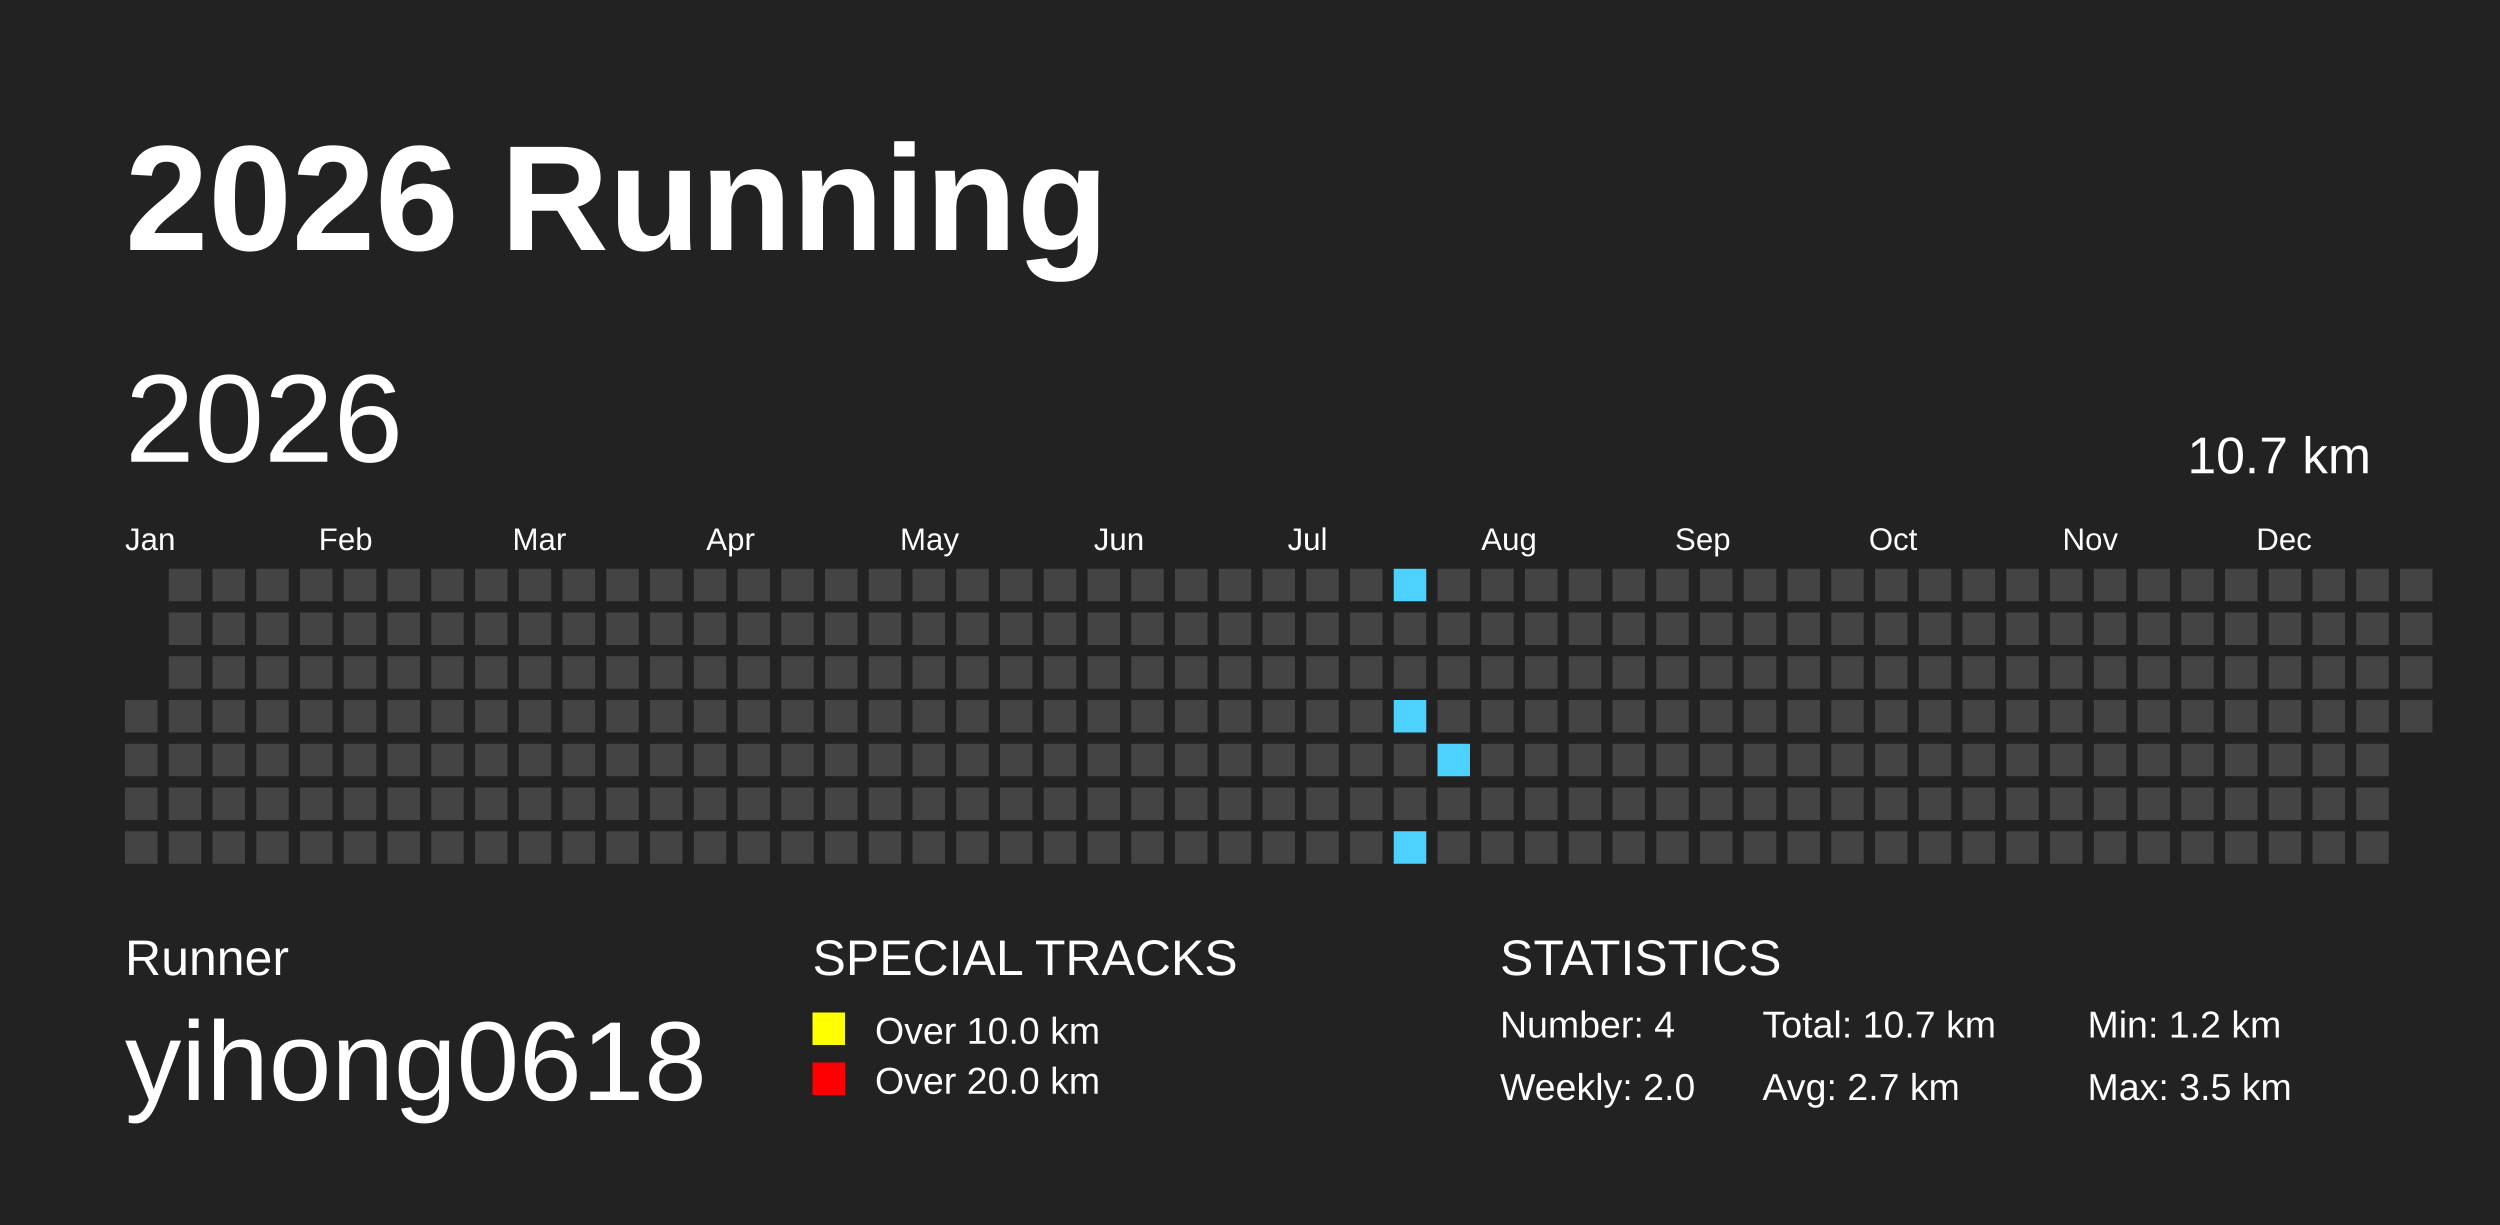
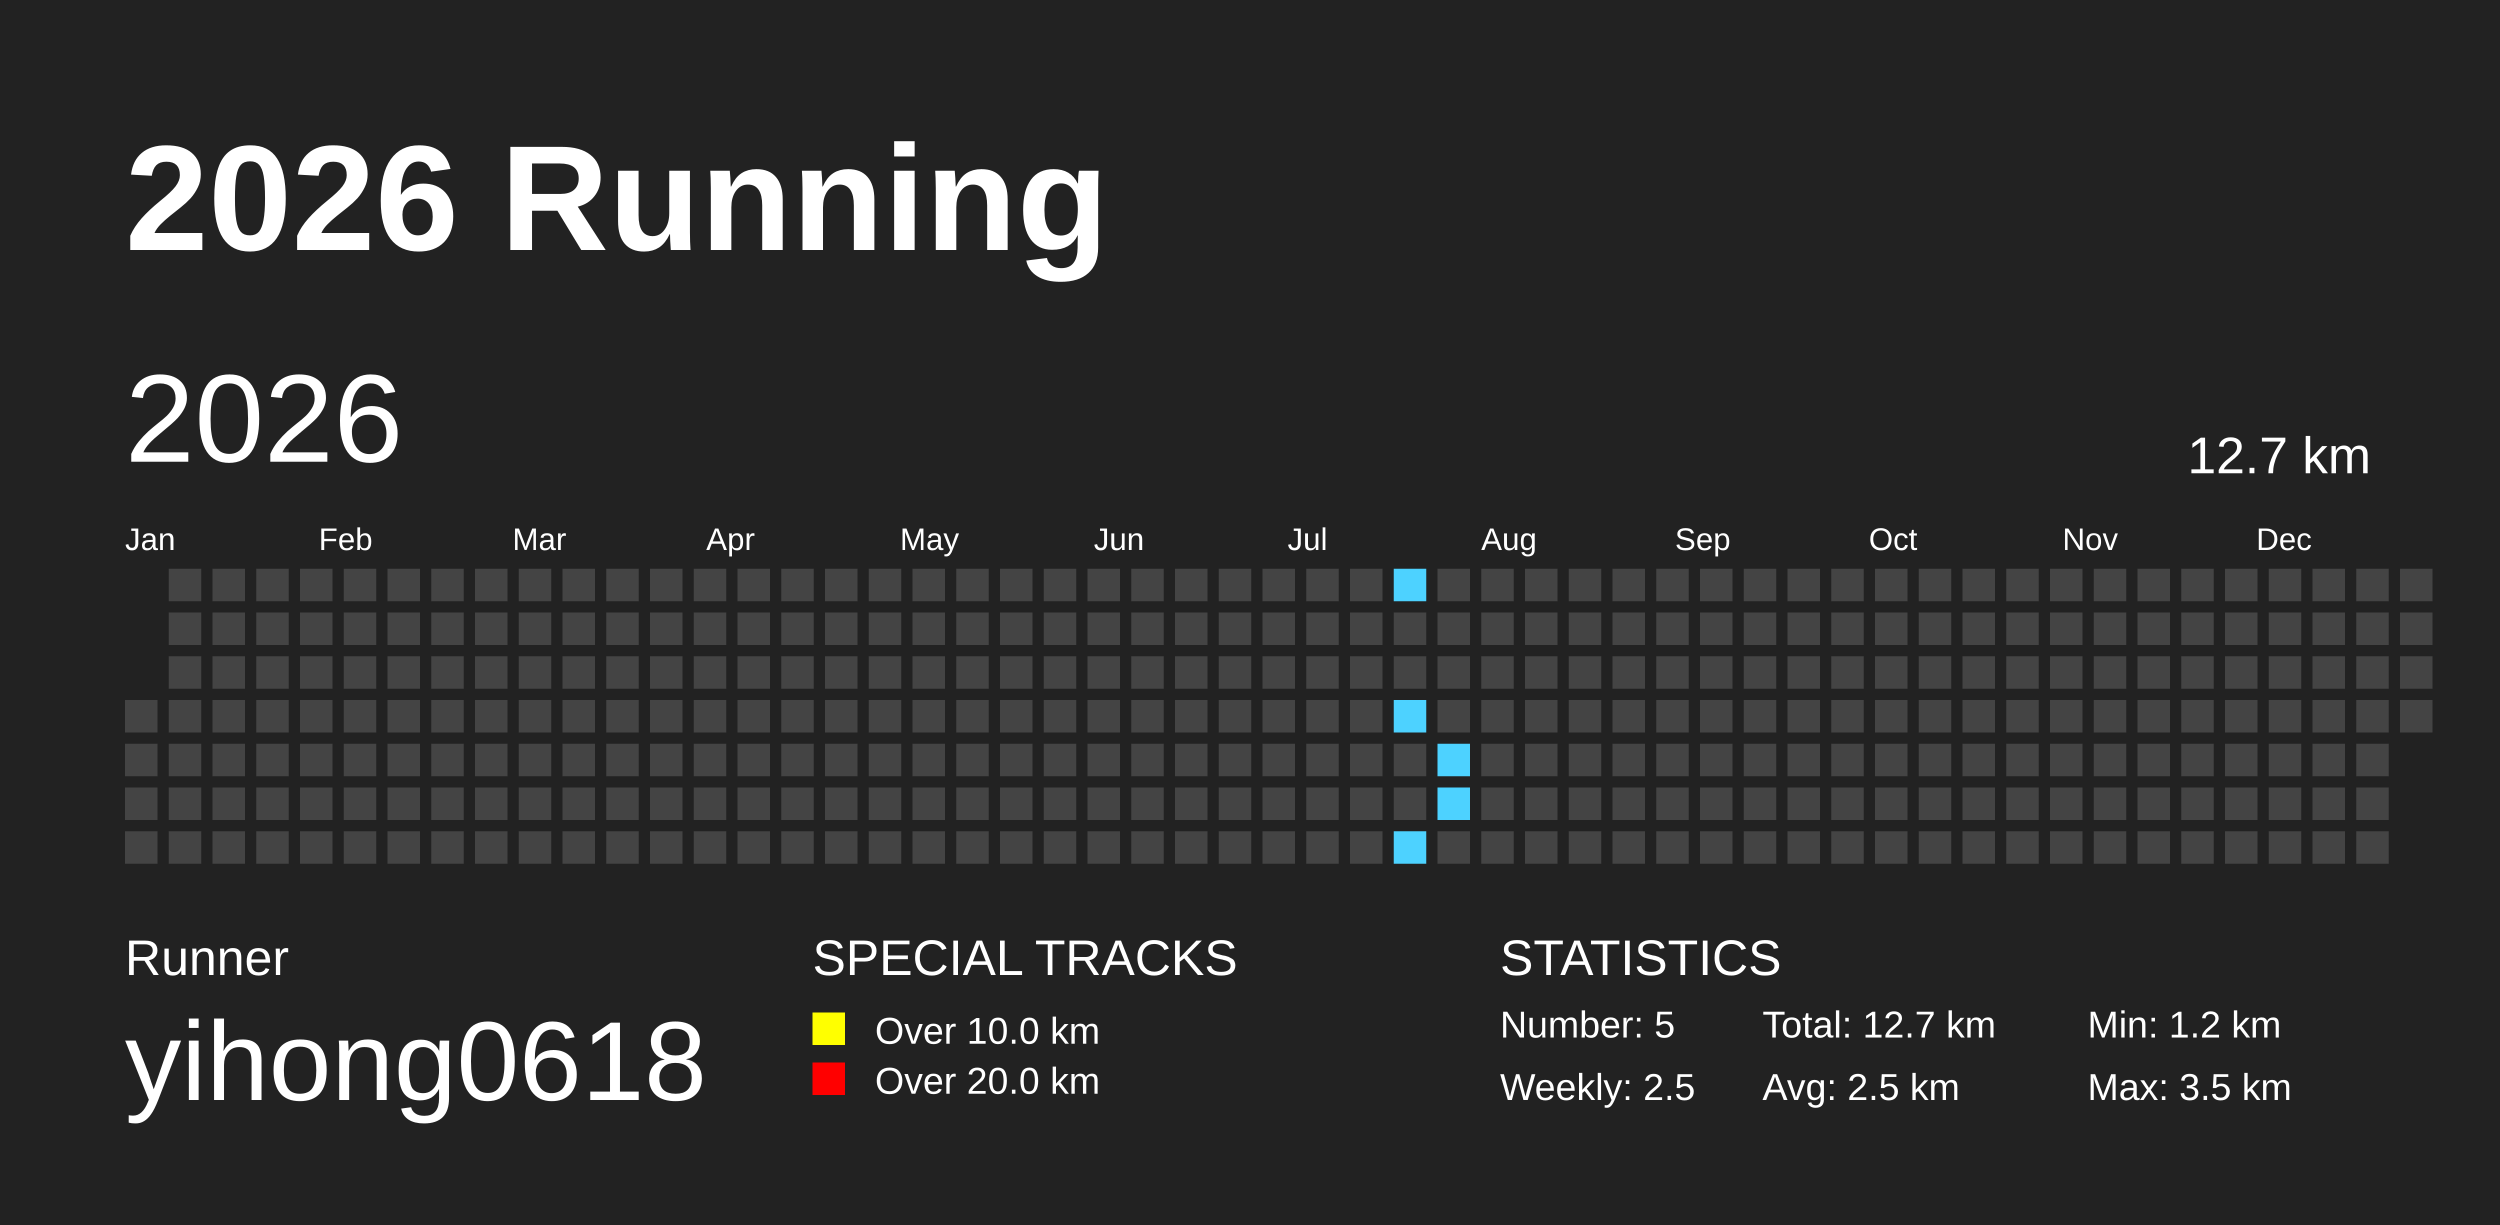
<svg xmlns="http://www.w3.org/2000/svg" baseProfile="full" height="98mm" version="1.1" viewBox="0,0,200,98" width="200mm">
  <defs />
  <rect fill="#222222" height="98" width="200" x="0" y="0" />
  <text fill="#FFFFFF" style="font-size:12px; font-family:Arial; font-weight:bold;" x="10" y="20">2026 Running</text>
  <text fill="#FFFFFF" style="font-size:4px; font-family:Arial" x="10" y="78">Runner</text>
  <text fill="#FFFFFF" style="font-size:9px; font-family:Arial" x="10" y="88">yihong0618</text>
  <text fill="#FFFFFF" style="font-size:4px; font-family:Arial" x="65" y="78">SPECIAL TRACKS</text>
  <rect fill="yellow" height="2.6" width="2.6" x="65" y="81" />
  <text fill="#FFFFFF" style="font-size:3px; font-family:Arial" x="70" y="83.5">Over 10.0 km</text>
  <rect fill="red" height="2.6" width="2.6" x="65" y="85" />
  <text fill="#FFFFFF" style="font-size:3px; font-family:Arial" x="70" y="87.5">Over 20.0 km</text>
  <text fill="#FFFFFF" style="font-size:4px; font-family:Arial" x="120" y="78">STATISTICS</text>
-   <text fill="#FFFFFF" style="font-size:3px; font-family:Arial" x="120" y="83">Number: 4</text>
-   <text fill="#FFFFFF" style="font-size:3px; font-family:Arial" x="120" y="88">Weekly: 2.0</text>
-   <text fill="#FFFFFF" style="font-size:3px; font-family:Arial" x="141" y="83">Total: 10.7 km</text>
-   <text fill="#FFFFFF" style="font-size:3px; font-family:Arial" x="141" y="88">Avg: 2.7 km</text>
+   <text fill="#FFFFFF" style="font-size:3px; font-family:Arial" x="120" y="83">Number: 5</text>
+   <text fill="#FFFFFF" style="font-size:3px; font-family:Arial" x="120" y="88">Weekly: 2.5</text>
+   <text fill="#FFFFFF" style="font-size:3px; font-family:Arial" x="141" y="83">Total: 12.7 km</text>
+   <text fill="#FFFFFF" style="font-size:3px; font-family:Arial" x="141" y="88">Avg: 2.5 km</text>
  <text fill="#FFFFFF" style="font-size:3px; font-family:Arial" x="167" y="83">Min: 1.2 km</text>
  <text fill="#FFFFFF" style="font-size:3px; font-family:Arial" x="167" y="88">Max: 3.5 km</text>
  <text dominant-baseline="hanging" fill="#FFFFFF" style="font-size:10.0px; font-family:Arial;" x="10" y="30">2026</text>
-   <text dominant-baseline="hanging" fill="#FFFFFF" style="font-size:4.125px; font-family:Arial;" x="175" y="35">10.7 km</text>
+   <text dominant-baseline="hanging" fill="#FFFFFF" style="font-size:4.125px; font-family:Arial;" x="175" y="35">12.7 km</text>
  <text fill="#FFFFFF" style="font-size:2.5px; font-family:Arial" x="10.0" y="44">Jan</text>
  <text fill="#FFFFFF" style="font-size:2.5px; font-family:Arial" x="25.5" y="44">Feb</text>
  <text fill="#FFFFFF" style="font-size:2.5px; font-family:Arial" x="41.0" y="44">Mar</text>
  <text fill="#FFFFFF" style="font-size:2.5px; font-family:Arial" x="56.5" y="44">Apr</text>
  <text fill="#FFFFFF" style="font-size:2.5px; font-family:Arial" x="72.0" y="44">May</text>
  <text fill="#FFFFFF" style="font-size:2.5px; font-family:Arial" x="87.5" y="44">Jun</text>
  <text fill="#FFFFFF" style="font-size:2.5px; font-family:Arial" x="103.0" y="44">Jul</text>
  <text fill="#FFFFFF" style="font-size:2.5px; font-family:Arial" x="118.5" y="44">Aug</text>
  <text fill="#FFFFFF" style="font-size:2.5px; font-family:Arial" x="134.0" y="44">Sep</text>
  <text fill="#FFFFFF" style="font-size:2.5px; font-family:Arial" x="149.5" y="44">Oct</text>
  <text fill="#FFFFFF" style="font-size:2.5px; font-family:Arial" x="165.0" y="44">Nov</text>
  <text fill="#FFFFFF" style="font-size:2.5px; font-family:Arial" x="180.5" y="44">Dec</text>
  <rect fill="#444444" height="2.6" width="2.6" x="10.0" y="56.0" />
  <rect fill="#444444" height="2.6" width="2.6" x="10.0" y="59.5" />
  <rect fill="#444444" height="2.6" width="2.6" x="10.0" y="63.0" />
  <rect fill="#444444" height="2.6" width="2.6" x="10.0" y="66.5" />
  <rect fill="#444444" height="2.6" width="2.6" x="13.5" y="45.5" />
  <rect fill="#444444" height="2.6" width="2.6" x="13.5" y="49.0" />
  <rect fill="#444444" height="2.6" width="2.6" x="13.5" y="52.5" />
  <rect fill="#444444" height="2.6" width="2.6" x="13.5" y="56.0" />
  <rect fill="#444444" height="2.6" width="2.6" x="13.5" y="59.5" />
  <rect fill="#444444" height="2.6" width="2.6" x="13.5" y="63.0" />
  <rect fill="#444444" height="2.6" width="2.6" x="13.5" y="66.5" />
  <rect fill="#444444" height="2.6" width="2.6" x="17.0" y="45.5" />
  <rect fill="#444444" height="2.6" width="2.6" x="17.0" y="49.0" />
  <rect fill="#444444" height="2.6" width="2.6" x="17.0" y="52.5" />
  <rect fill="#444444" height="2.6" width="2.6" x="17.0" y="56.0" />
  <rect fill="#444444" height="2.6" width="2.6" x="17.0" y="59.5" />
  <rect fill="#444444" height="2.6" width="2.6" x="17.0" y="63.0" />
  <rect fill="#444444" height="2.6" width="2.6" x="17.0" y="66.5" />
  <rect fill="#444444" height="2.6" width="2.6" x="20.5" y="45.5" />
  <rect fill="#444444" height="2.6" width="2.6" x="20.5" y="49.0" />
  <rect fill="#444444" height="2.6" width="2.6" x="20.5" y="52.5" />
  <rect fill="#444444" height="2.6" width="2.6" x="20.5" y="56.0" />
  <rect fill="#444444" height="2.6" width="2.6" x="20.5" y="59.5" />
  <rect fill="#444444" height="2.6" width="2.6" x="20.5" y="63.0" />
  <rect fill="#444444" height="2.6" width="2.6" x="20.5" y="66.5" />
  <rect fill="#444444" height="2.6" width="2.6" x="24.0" y="45.5" />
  <rect fill="#444444" height="2.6" width="2.6" x="24.0" y="49.0" />
  <rect fill="#444444" height="2.6" width="2.6" x="24.0" y="52.5" />
  <rect fill="#444444" height="2.6" width="2.6" x="24.0" y="56.0" />
  <rect fill="#444444" height="2.6" width="2.6" x="24.0" y="59.5" />
  <rect fill="#444444" height="2.6" width="2.6" x="24.0" y="63.0" />
  <rect fill="#444444" height="2.6" width="2.6" x="24.0" y="66.5" />
  <rect fill="#444444" height="2.6" width="2.6" x="27.5" y="45.5" />
  <rect fill="#444444" height="2.6" width="2.6" x="27.5" y="49.0" />
  <rect fill="#444444" height="2.6" width="2.6" x="27.5" y="52.5" />
  <rect fill="#444444" height="2.6" width="2.6" x="27.5" y="56.0" />
  <rect fill="#444444" height="2.6" width="2.6" x="27.5" y="59.5" />
  <rect fill="#444444" height="2.6" width="2.6" x="27.5" y="63.0" />
  <rect fill="#444444" height="2.6" width="2.6" x="27.5" y="66.5" />
  <rect fill="#444444" height="2.6" width="2.6" x="31.0" y="45.5" />
  <rect fill="#444444" height="2.6" width="2.6" x="31.0" y="49.0" />
  <rect fill="#444444" height="2.6" width="2.6" x="31.0" y="52.5" />
  <rect fill="#444444" height="2.6" width="2.6" x="31.0" y="56.0" />
  <rect fill="#444444" height="2.6" width="2.6" x="31.0" y="59.5" />
  <rect fill="#444444" height="2.6" width="2.6" x="31.0" y="63.0" />
  <rect fill="#444444" height="2.6" width="2.6" x="31.0" y="66.5" />
  <rect fill="#444444" height="2.6" width="2.6" x="34.5" y="45.5" />
  <rect fill="#444444" height="2.6" width="2.6" x="34.5" y="49.0" />
  <rect fill="#444444" height="2.6" width="2.6" x="34.5" y="52.5" />
  <rect fill="#444444" height="2.6" width="2.6" x="34.5" y="56.0" />
  <rect fill="#444444" height="2.6" width="2.6" x="34.5" y="59.5" />
  <rect fill="#444444" height="2.6" width="2.6" x="34.5" y="63.0" />
  <rect fill="#444444" height="2.6" width="2.6" x="34.5" y="66.5" />
  <rect fill="#444444" height="2.6" width="2.6" x="38.0" y="45.5" />
  <rect fill="#444444" height="2.6" width="2.6" x="38.0" y="49.0" />
  <rect fill="#444444" height="2.6" width="2.6" x="38.0" y="52.5" />
  <rect fill="#444444" height="2.6" width="2.6" x="38.0" y="56.0" />
  <rect fill="#444444" height="2.6" width="2.6" x="38.0" y="59.5" />
  <rect fill="#444444" height="2.6" width="2.6" x="38.0" y="63.0" />
  <rect fill="#444444" height="2.6" width="2.6" x="38.0" y="66.5" />
  <rect fill="#444444" height="2.6" width="2.6" x="41.5" y="45.5" />
  <rect fill="#444444" height="2.6" width="2.6" x="41.5" y="49.0" />
  <rect fill="#444444" height="2.6" width="2.6" x="41.5" y="52.5" />
  <rect fill="#444444" height="2.6" width="2.6" x="41.5" y="56.0" />
  <rect fill="#444444" height="2.6" width="2.6" x="41.5" y="59.5" />
  <rect fill="#444444" height="2.6" width="2.6" x="41.5" y="63.0" />
  <rect fill="#444444" height="2.6" width="2.6" x="41.5" y="66.5" />
  <rect fill="#444444" height="2.6" width="2.6" x="45.0" y="45.5" />
  <rect fill="#444444" height="2.6" width="2.6" x="45.0" y="49.0" />
  <rect fill="#444444" height="2.6" width="2.6" x="45.0" y="52.5" />
  <rect fill="#444444" height="2.6" width="2.6" x="45.0" y="56.0" />
  <rect fill="#444444" height="2.6" width="2.6" x="45.0" y="59.5" />
  <rect fill="#444444" height="2.6" width="2.6" x="45.0" y="63.0" />
  <rect fill="#444444" height="2.6" width="2.6" x="45.0" y="66.5" />
  <rect fill="#444444" height="2.6" width="2.6" x="48.5" y="45.5" />
  <rect fill="#444444" height="2.6" width="2.6" x="48.5" y="49.0" />
  <rect fill="#444444" height="2.6" width="2.6" x="48.5" y="52.5" />
  <rect fill="#444444" height="2.6" width="2.6" x="48.5" y="56.0" />
  <rect fill="#444444" height="2.6" width="2.6" x="48.5" y="59.5" />
  <rect fill="#444444" height="2.6" width="2.6" x="48.5" y="63.0" />
  <rect fill="#444444" height="2.6" width="2.6" x="48.5" y="66.5" />
  <rect fill="#444444" height="2.6" width="2.6" x="52.0" y="45.5" />
  <rect fill="#444444" height="2.6" width="2.6" x="52.0" y="49.0" />
  <rect fill="#444444" height="2.6" width="2.6" x="52.0" y="52.5" />
  <rect fill="#444444" height="2.6" width="2.6" x="52.0" y="56.0" />
  <rect fill="#444444" height="2.6" width="2.6" x="52.0" y="59.5" />
  <rect fill="#444444" height="2.6" width="2.6" x="52.0" y="63.0" />
  <rect fill="#444444" height="2.6" width="2.6" x="52.0" y="66.5" />
  <rect fill="#444444" height="2.6" width="2.6" x="55.5" y="45.5" />
  <rect fill="#444444" height="2.6" width="2.6" x="55.5" y="49.0" />
  <rect fill="#444444" height="2.6" width="2.6" x="55.5" y="52.5" />
  <rect fill="#444444" height="2.6" width="2.6" x="55.5" y="56.0" />
  <rect fill="#444444" height="2.6" width="2.6" x="55.5" y="59.5" />
  <rect fill="#444444" height="2.6" width="2.6" x="55.5" y="63.0" />
  <rect fill="#444444" height="2.6" width="2.6" x="55.5" y="66.5" />
  <rect fill="#444444" height="2.6" width="2.6" x="59.0" y="45.5" />
  <rect fill="#444444" height="2.6" width="2.6" x="59.0" y="49.0" />
  <rect fill="#444444" height="2.6" width="2.6" x="59.0" y="52.5" />
  <rect fill="#444444" height="2.6" width="2.6" x="59.0" y="56.0" />
  <rect fill="#444444" height="2.6" width="2.6" x="59.0" y="59.5" />
  <rect fill="#444444" height="2.6" width="2.6" x="59.0" y="63.0" />
  <rect fill="#444444" height="2.6" width="2.6" x="59.0" y="66.5" />
  <rect fill="#444444" height="2.6" width="2.6" x="62.5" y="45.5" />
  <rect fill="#444444" height="2.6" width="2.6" x="62.5" y="49.0" />
  <rect fill="#444444" height="2.6" width="2.6" x="62.5" y="52.5" />
  <rect fill="#444444" height="2.6" width="2.6" x="62.5" y="56.0" />
  <rect fill="#444444" height="2.6" width="2.6" x="62.5" y="59.5" />
  <rect fill="#444444" height="2.6" width="2.6" x="62.5" y="63.0" />
  <rect fill="#444444" height="2.6" width="2.6" x="62.5" y="66.5" />
  <rect fill="#444444" height="2.6" width="2.6" x="66.0" y="45.5" />
  <rect fill="#444444" height="2.6" width="2.6" x="66.0" y="49.0" />
  <rect fill="#444444" height="2.6" width="2.6" x="66.0" y="52.5" />
  <rect fill="#444444" height="2.6" width="2.6" x="66.0" y="56.0" />
  <rect fill="#444444" height="2.6" width="2.6" x="66.0" y="59.5" />
  <rect fill="#444444" height="2.6" width="2.6" x="66.0" y="63.0" />
  <rect fill="#444444" height="2.6" width="2.6" x="66.0" y="66.5" />
  <rect fill="#444444" height="2.6" width="2.6" x="69.5" y="45.5" />
  <rect fill="#444444" height="2.6" width="2.6" x="69.5" y="49.0" />
  <rect fill="#444444" height="2.6" width="2.6" x="69.5" y="52.5" />
  <rect fill="#444444" height="2.6" width="2.6" x="69.5" y="56.0" />
  <rect fill="#444444" height="2.6" width="2.6" x="69.5" y="59.5" />
  <rect fill="#444444" height="2.6" width="2.6" x="69.5" y="63.0" />
  <rect fill="#444444" height="2.6" width="2.6" x="69.5" y="66.5" />
  <rect fill="#444444" height="2.6" width="2.6" x="73.0" y="45.5" />
  <rect fill="#444444" height="2.6" width="2.6" x="73.0" y="49.0" />
  <rect fill="#444444" height="2.6" width="2.6" x="73.0" y="52.5" />
  <rect fill="#444444" height="2.6" width="2.6" x="73.0" y="56.0" />
  <rect fill="#444444" height="2.6" width="2.6" x="73.0" y="59.5" />
  <rect fill="#444444" height="2.6" width="2.6" x="73.0" y="63.0" />
  <rect fill="#444444" height="2.6" width="2.6" x="73.0" y="66.5" />
  <rect fill="#444444" height="2.6" width="2.6" x="76.5" y="45.5" />
  <rect fill="#444444" height="2.6" width="2.6" x="76.5" y="49.0" />
  <rect fill="#444444" height="2.6" width="2.6" x="76.5" y="52.5" />
  <rect fill="#444444" height="2.6" width="2.6" x="76.5" y="56.0" />
  <rect fill="#444444" height="2.6" width="2.6" x="76.5" y="59.5" />
  <rect fill="#444444" height="2.6" width="2.6" x="76.5" y="63.0" />
  <rect fill="#444444" height="2.6" width="2.6" x="76.5" y="66.5" />
  <rect fill="#444444" height="2.6" width="2.6" x="80.0" y="45.5" />
  <rect fill="#444444" height="2.6" width="2.6" x="80.0" y="49.0" />
  <rect fill="#444444" height="2.6" width="2.6" x="80.0" y="52.5" />
  <rect fill="#444444" height="2.6" width="2.6" x="80.0" y="56.0" />
  <rect fill="#444444" height="2.6" width="2.6" x="80.0" y="59.5" />
  <rect fill="#444444" height="2.6" width="2.6" x="80.0" y="63.0" />
  <rect fill="#444444" height="2.6" width="2.6" x="80.0" y="66.5" />
  <rect fill="#444444" height="2.6" width="2.6" x="83.5" y="45.5" />
  <rect fill="#444444" height="2.6" width="2.6" x="83.5" y="49.0" />
  <rect fill="#444444" height="2.6" width="2.6" x="83.5" y="52.5" />
  <rect fill="#444444" height="2.6" width="2.6" x="83.5" y="56.0" />
  <rect fill="#444444" height="2.6" width="2.6" x="83.5" y="59.5" />
  <rect fill="#444444" height="2.6" width="2.6" x="83.5" y="63.0" />
  <rect fill="#444444" height="2.6" width="2.6" x="83.5" y="66.5" />
  <rect fill="#444444" height="2.6" width="2.6" x="87.0" y="45.5" />
  <rect fill="#444444" height="2.6" width="2.6" x="87.0" y="49.0" />
  <rect fill="#444444" height="2.6" width="2.6" x="87.0" y="52.5" />
  <rect fill="#444444" height="2.6" width="2.6" x="87.0" y="56.0" />
  <rect fill="#444444" height="2.6" width="2.6" x="87.0" y="59.5" />
  <rect fill="#444444" height="2.6" width="2.6" x="87.0" y="63.0" />
  <rect fill="#444444" height="2.6" width="2.6" x="87.0" y="66.5" />
  <rect fill="#444444" height="2.6" width="2.6" x="90.5" y="45.5" />
  <rect fill="#444444" height="2.6" width="2.6" x="90.5" y="49.0" />
  <rect fill="#444444" height="2.6" width="2.6" x="90.5" y="52.5" />
  <rect fill="#444444" height="2.6" width="2.6" x="90.5" y="56.0" />
  <rect fill="#444444" height="2.6" width="2.6" x="90.5" y="59.5" />
  <rect fill="#444444" height="2.6" width="2.6" x="90.5" y="63.0" />
  <rect fill="#444444" height="2.6" width="2.6" x="90.5" y="66.5" />
  <rect fill="#444444" height="2.6" width="2.6" x="94.0" y="45.5" />
  <rect fill="#444444" height="2.6" width="2.6" x="94.0" y="49.0" />
  <rect fill="#444444" height="2.6" width="2.6" x="94.0" y="52.5" />
  <rect fill="#444444" height="2.6" width="2.6" x="94.0" y="56.0" />
  <rect fill="#444444" height="2.6" width="2.6" x="94.0" y="59.5" />
  <rect fill="#444444" height="2.6" width="2.6" x="94.0" y="63.0" />
  <rect fill="#444444" height="2.6" width="2.6" x="94.0" y="66.5" />
  <rect fill="#444444" height="2.6" width="2.6" x="97.5" y="45.5" />
  <rect fill="#444444" height="2.6" width="2.6" x="97.5" y="49.0" />
  <rect fill="#444444" height="2.6" width="2.6" x="97.5" y="52.5" />
  <rect fill="#444444" height="2.6" width="2.6" x="97.5" y="56.0" />
  <rect fill="#444444" height="2.6" width="2.6" x="97.5" y="59.5" />
  <rect fill="#444444" height="2.6" width="2.6" x="97.5" y="63.0" />
  <rect fill="#444444" height="2.6" width="2.6" x="97.5" y="66.5" />
  <rect fill="#444444" height="2.6" width="2.6" x="101.0" y="45.5" />
  <rect fill="#444444" height="2.6" width="2.6" x="101.0" y="49.0" />
  <rect fill="#444444" height="2.6" width="2.6" x="101.0" y="52.5" />
  <rect fill="#444444" height="2.6" width="2.6" x="101.0" y="56.0" />
  <rect fill="#444444" height="2.6" width="2.6" x="101.0" y="59.5" />
  <rect fill="#444444" height="2.6" width="2.6" x="101.0" y="63.0" />
  <rect fill="#444444" height="2.6" width="2.6" x="101.0" y="66.5" />
  <rect fill="#444444" height="2.6" width="2.6" x="104.5" y="45.5" />
  <rect fill="#444444" height="2.6" width="2.6" x="104.5" y="49.0" />
  <rect fill="#444444" height="2.6" width="2.6" x="104.5" y="52.5" />
  <rect fill="#444444" height="2.6" width="2.6" x="104.5" y="56.0" />
  <rect fill="#444444" height="2.6" width="2.6" x="104.5" y="59.5" />
  <rect fill="#444444" height="2.6" width="2.6" x="104.5" y="63.0" />
  <rect fill="#444444" height="2.6" width="2.6" x="104.5" y="66.5" />
  <rect fill="#444444" height="2.6" width="2.6" x="108.0" y="45.5" />
  <rect fill="#444444" height="2.6" width="2.6" x="108.0" y="49.0" />
  <rect fill="#444444" height="2.6" width="2.6" x="108.0" y="52.5" />
  <rect fill="#444444" height="2.6" width="2.6" x="108.0" y="56.0" />
  <rect fill="#444444" height="2.6" width="2.6" x="108.0" y="59.5" />
  <rect fill="#444444" height="2.6" width="2.6" x="108.0" y="63.0" />
  <rect fill="#444444" height="2.6" width="2.6" x="108.0" y="66.5" />
  <rect fill="#4DD2FF" height="2.6" width="2.6" x="111.5" y="45.5" />
  <rect fill="#444444" height="2.6" width="2.6" x="111.5" y="49.0" />
  <rect fill="#444444" height="2.6" width="2.6" x="111.5" y="52.5" />
  <rect fill="#4DD2FF" height="2.6" width="2.6" x="111.5" y="56.0" />
  <rect fill="#444444" height="2.6" width="2.6" x="111.5" y="59.5" />
  <rect fill="#444444" height="2.6" width="2.6" x="111.5" y="63.0" />
  <rect fill="#4DD2FF" height="2.6" width="2.6" x="111.5" y="66.5" />
  <rect fill="#444444" height="2.6" width="2.6" x="115.0" y="45.5" />
  <rect fill="#444444" height="2.6" width="2.6" x="115.0" y="49.0" />
  <rect fill="#444444" height="2.6" width="2.6" x="115.0" y="52.5" />
  <rect fill="#444444" height="2.6" width="2.6" x="115.0" y="56.0" />
  <rect fill="#4DD2FF" height="2.6" width="2.6" x="115.0" y="59.5" />
-   <rect fill="#444444" height="2.6" width="2.6" x="115.0" y="63.0" />
+   <rect fill="#4DD2FF" height="2.6" width="2.6" x="115.0" y="63.0" />
  <rect fill="#444444" height="2.6" width="2.6" x="115.0" y="66.5" />
  <rect fill="#444444" height="2.6" width="2.6" x="118.5" y="45.5" />
  <rect fill="#444444" height="2.6" width="2.6" x="118.5" y="49.0" />
  <rect fill="#444444" height="2.6" width="2.6" x="118.5" y="52.5" />
  <rect fill="#444444" height="2.6" width="2.6" x="118.5" y="56.0" />
  <rect fill="#444444" height="2.6" width="2.6" x="118.5" y="59.5" />
  <rect fill="#444444" height="2.6" width="2.6" x="118.5" y="63.0" />
  <rect fill="#444444" height="2.6" width="2.6" x="118.5" y="66.5" />
  <rect fill="#444444" height="2.6" width="2.6" x="122.0" y="45.5" />
  <rect fill="#444444" height="2.6" width="2.6" x="122.0" y="49.0" />
  <rect fill="#444444" height="2.6" width="2.6" x="122.0" y="52.5" />
  <rect fill="#444444" height="2.6" width="2.6" x="122.0" y="56.0" />
  <rect fill="#444444" height="2.6" width="2.6" x="122.0" y="59.5" />
  <rect fill="#444444" height="2.6" width="2.6" x="122.0" y="63.0" />
  <rect fill="#444444" height="2.6" width="2.6" x="122.0" y="66.5" />
  <rect fill="#444444" height="2.6" width="2.6" x="125.5" y="45.5" />
  <rect fill="#444444" height="2.6" width="2.6" x="125.5" y="49.0" />
  <rect fill="#444444" height="2.6" width="2.6" x="125.5" y="52.5" />
  <rect fill="#444444" height="2.6" width="2.6" x="125.5" y="56.0" />
  <rect fill="#444444" height="2.6" width="2.6" x="125.5" y="59.5" />
  <rect fill="#444444" height="2.6" width="2.6" x="125.5" y="63.0" />
  <rect fill="#444444" height="2.6" width="2.6" x="125.5" y="66.5" />
  <rect fill="#444444" height="2.6" width="2.6" x="129.0" y="45.5" />
  <rect fill="#444444" height="2.6" width="2.6" x="129.0" y="49.0" />
  <rect fill="#444444" height="2.6" width="2.6" x="129.0" y="52.5" />
  <rect fill="#444444" height="2.6" width="2.6" x="129.0" y="56.0" />
  <rect fill="#444444" height="2.6" width="2.6" x="129.0" y="59.5" />
  <rect fill="#444444" height="2.6" width="2.6" x="129.0" y="63.0" />
  <rect fill="#444444" height="2.6" width="2.6" x="129.0" y="66.5" />
  <rect fill="#444444" height="2.6" width="2.6" x="132.5" y="45.5" />
  <rect fill="#444444" height="2.6" width="2.6" x="132.5" y="49.0" />
  <rect fill="#444444" height="2.6" width="2.6" x="132.5" y="52.5" />
  <rect fill="#444444" height="2.6" width="2.6" x="132.5" y="56.0" />
  <rect fill="#444444" height="2.6" width="2.6" x="132.5" y="59.5" />
  <rect fill="#444444" height="2.6" width="2.6" x="132.5" y="63.0" />
  <rect fill="#444444" height="2.6" width="2.6" x="132.5" y="66.5" />
  <rect fill="#444444" height="2.6" width="2.6" x="136.0" y="45.5" />
  <rect fill="#444444" height="2.6" width="2.6" x="136.0" y="49.0" />
  <rect fill="#444444" height="2.6" width="2.6" x="136.0" y="52.5" />
  <rect fill="#444444" height="2.6" width="2.6" x="136.0" y="56.0" />
  <rect fill="#444444" height="2.6" width="2.6" x="136.0" y="59.5" />
  <rect fill="#444444" height="2.6" width="2.6" x="136.0" y="63.0" />
  <rect fill="#444444" height="2.6" width="2.6" x="136.0" y="66.5" />
  <rect fill="#444444" height="2.6" width="2.6" x="139.5" y="45.5" />
  <rect fill="#444444" height="2.6" width="2.6" x="139.5" y="49.0" />
  <rect fill="#444444" height="2.6" width="2.6" x="139.5" y="52.5" />
  <rect fill="#444444" height="2.6" width="2.6" x="139.5" y="56.0" />
  <rect fill="#444444" height="2.6" width="2.6" x="139.5" y="59.5" />
  <rect fill="#444444" height="2.6" width="2.6" x="139.5" y="63.0" />
  <rect fill="#444444" height="2.6" width="2.6" x="139.5" y="66.5" />
  <rect fill="#444444" height="2.6" width="2.6" x="143.0" y="45.5" />
  <rect fill="#444444" height="2.6" width="2.6" x="143.0" y="49.0" />
  <rect fill="#444444" height="2.6" width="2.6" x="143.0" y="52.5" />
  <rect fill="#444444" height="2.6" width="2.6" x="143.0" y="56.0" />
  <rect fill="#444444" height="2.6" width="2.6" x="143.0" y="59.5" />
  <rect fill="#444444" height="2.6" width="2.6" x="143.0" y="63.0" />
  <rect fill="#444444" height="2.6" width="2.6" x="143.0" y="66.5" />
  <rect fill="#444444" height="2.6" width="2.6" x="146.5" y="45.5" />
  <rect fill="#444444" height="2.6" width="2.6" x="146.5" y="49.0" />
  <rect fill="#444444" height="2.6" width="2.6" x="146.5" y="52.5" />
  <rect fill="#444444" height="2.6" width="2.6" x="146.5" y="56.0" />
  <rect fill="#444444" height="2.6" width="2.6" x="146.5" y="59.5" />
  <rect fill="#444444" height="2.6" width="2.6" x="146.5" y="63.0" />
  <rect fill="#444444" height="2.6" width="2.6" x="146.5" y="66.5" />
  <rect fill="#444444" height="2.6" width="2.6" x="150.0" y="45.5" />
  <rect fill="#444444" height="2.6" width="2.6" x="150.0" y="49.0" />
  <rect fill="#444444" height="2.6" width="2.6" x="150.0" y="52.5" />
  <rect fill="#444444" height="2.6" width="2.6" x="150.0" y="56.0" />
  <rect fill="#444444" height="2.6" width="2.6" x="150.0" y="59.5" />
  <rect fill="#444444" height="2.6" width="2.6" x="150.0" y="63.0" />
  <rect fill="#444444" height="2.6" width="2.6" x="150.0" y="66.5" />
  <rect fill="#444444" height="2.6" width="2.6" x="153.5" y="45.5" />
  <rect fill="#444444" height="2.6" width="2.6" x="153.5" y="49.0" />
  <rect fill="#444444" height="2.6" width="2.6" x="153.5" y="52.5" />
  <rect fill="#444444" height="2.6" width="2.6" x="153.5" y="56.0" />
  <rect fill="#444444" height="2.6" width="2.6" x="153.5" y="59.5" />
  <rect fill="#444444" height="2.6" width="2.6" x="153.5" y="63.0" />
  <rect fill="#444444" height="2.6" width="2.6" x="153.5" y="66.5" />
  <rect fill="#444444" height="2.6" width="2.6" x="157.0" y="45.5" />
  <rect fill="#444444" height="2.6" width="2.6" x="157.0" y="49.0" />
  <rect fill="#444444" height="2.6" width="2.6" x="157.0" y="52.5" />
  <rect fill="#444444" height="2.6" width="2.6" x="157.0" y="56.0" />
  <rect fill="#444444" height="2.6" width="2.6" x="157.0" y="59.5" />
  <rect fill="#444444" height="2.6" width="2.6" x="157.0" y="63.0" />
  <rect fill="#444444" height="2.6" width="2.6" x="157.0" y="66.5" />
  <rect fill="#444444" height="2.6" width="2.6" x="160.5" y="45.5" />
  <rect fill="#444444" height="2.6" width="2.6" x="160.5" y="49.0" />
  <rect fill="#444444" height="2.6" width="2.6" x="160.5" y="52.5" />
  <rect fill="#444444" height="2.6" width="2.6" x="160.5" y="56.0" />
  <rect fill="#444444" height="2.6" width="2.6" x="160.5" y="59.5" />
  <rect fill="#444444" height="2.6" width="2.6" x="160.5" y="63.0" />
  <rect fill="#444444" height="2.6" width="2.6" x="160.5" y="66.5" />
  <rect fill="#444444" height="2.6" width="2.6" x="164.0" y="45.5" />
  <rect fill="#444444" height="2.6" width="2.6" x="164.0" y="49.0" />
  <rect fill="#444444" height="2.6" width="2.6" x="164.0" y="52.5" />
  <rect fill="#444444" height="2.6" width="2.6" x="164.0" y="56.0" />
  <rect fill="#444444" height="2.6" width="2.6" x="164.0" y="59.5" />
  <rect fill="#444444" height="2.6" width="2.6" x="164.0" y="63.0" />
  <rect fill="#444444" height="2.6" width="2.6" x="164.0" y="66.5" />
  <rect fill="#444444" height="2.6" width="2.6" x="167.5" y="45.5" />
  <rect fill="#444444" height="2.6" width="2.6" x="167.5" y="49.0" />
  <rect fill="#444444" height="2.6" width="2.6" x="167.5" y="52.5" />
  <rect fill="#444444" height="2.6" width="2.6" x="167.5" y="56.0" />
  <rect fill="#444444" height="2.6" width="2.6" x="167.5" y="59.5" />
  <rect fill="#444444" height="2.6" width="2.6" x="167.5" y="63.0" />
  <rect fill="#444444" height="2.6" width="2.6" x="167.5" y="66.5" />
  <rect fill="#444444" height="2.6" width="2.6" x="171.0" y="45.5" />
  <rect fill="#444444" height="2.6" width="2.6" x="171.0" y="49.0" />
  <rect fill="#444444" height="2.6" width="2.6" x="171.0" y="52.5" />
  <rect fill="#444444" height="2.6" width="2.6" x="171.0" y="56.0" />
  <rect fill="#444444" height="2.6" width="2.6" x="171.0" y="59.5" />
  <rect fill="#444444" height="2.6" width="2.6" x="171.0" y="63.0" />
  <rect fill="#444444" height="2.6" width="2.6" x="171.0" y="66.5" />
  <rect fill="#444444" height="2.6" width="2.6" x="174.5" y="45.5" />
  <rect fill="#444444" height="2.6" width="2.6" x="174.5" y="49.0" />
  <rect fill="#444444" height="2.6" width="2.6" x="174.5" y="52.5" />
  <rect fill="#444444" height="2.6" width="2.6" x="174.5" y="56.0" />
  <rect fill="#444444" height="2.6" width="2.6" x="174.5" y="59.5" />
  <rect fill="#444444" height="2.6" width="2.6" x="174.5" y="63.0" />
  <rect fill="#444444" height="2.6" width="2.6" x="174.5" y="66.5" />
  <rect fill="#444444" height="2.6" width="2.6" x="178.0" y="45.5" />
  <rect fill="#444444" height="2.6" width="2.6" x="178.0" y="49.0" />
  <rect fill="#444444" height="2.6" width="2.6" x="178.0" y="52.5" />
  <rect fill="#444444" height="2.6" width="2.6" x="178.0" y="56.0" />
  <rect fill="#444444" height="2.6" width="2.6" x="178.0" y="59.5" />
  <rect fill="#444444" height="2.6" width="2.6" x="178.0" y="63.0" />
  <rect fill="#444444" height="2.6" width="2.6" x="178.0" y="66.5" />
  <rect fill="#444444" height="2.6" width="2.6" x="181.5" y="45.5" />
  <rect fill="#444444" height="2.6" width="2.6" x="181.5" y="49.0" />
  <rect fill="#444444" height="2.6" width="2.6" x="181.5" y="52.5" />
  <rect fill="#444444" height="2.6" width="2.6" x="181.5" y="56.0" />
  <rect fill="#444444" height="2.6" width="2.6" x="181.5" y="59.5" />
  <rect fill="#444444" height="2.6" width="2.6" x="181.5" y="63.0" />
  <rect fill="#444444" height="2.6" width="2.6" x="181.5" y="66.5" />
  <rect fill="#444444" height="2.6" width="2.6" x="185.0" y="45.5" />
  <rect fill="#444444" height="2.6" width="2.6" x="185.0" y="49.0" />
  <rect fill="#444444" height="2.6" width="2.6" x="185.0" y="52.5" />
  <rect fill="#444444" height="2.6" width="2.6" x="185.0" y="56.0" />
  <rect fill="#444444" height="2.6" width="2.6" x="185.0" y="59.5" />
  <rect fill="#444444" height="2.6" width="2.6" x="185.0" y="63.0" />
  <rect fill="#444444" height="2.6" width="2.6" x="185.0" y="66.5" />
  <rect fill="#444444" height="2.6" width="2.6" x="188.5" y="45.5" />
  <rect fill="#444444" height="2.6" width="2.6" x="188.5" y="49.0" />
  <rect fill="#444444" height="2.6" width="2.6" x="188.5" y="52.5" />
  <rect fill="#444444" height="2.6" width="2.6" x="188.5" y="56.0" />
  <rect fill="#444444" height="2.6" width="2.6" x="188.5" y="59.5" />
  <rect fill="#444444" height="2.6" width="2.6" x="188.5" y="63.0" />
  <rect fill="#444444" height="2.6" width="2.6" x="188.5" y="66.5" />
  <rect fill="#444444" height="2.6" width="2.6" x="192.0" y="45.5" />
  <rect fill="#444444" height="2.6" width="2.6" x="192.0" y="49.0" />
  <rect fill="#444444" height="2.6" width="2.6" x="192.0" y="52.5" />
  <rect fill="#444444" height="2.6" width="2.6" x="192.0" y="56.0" />
</svg>
